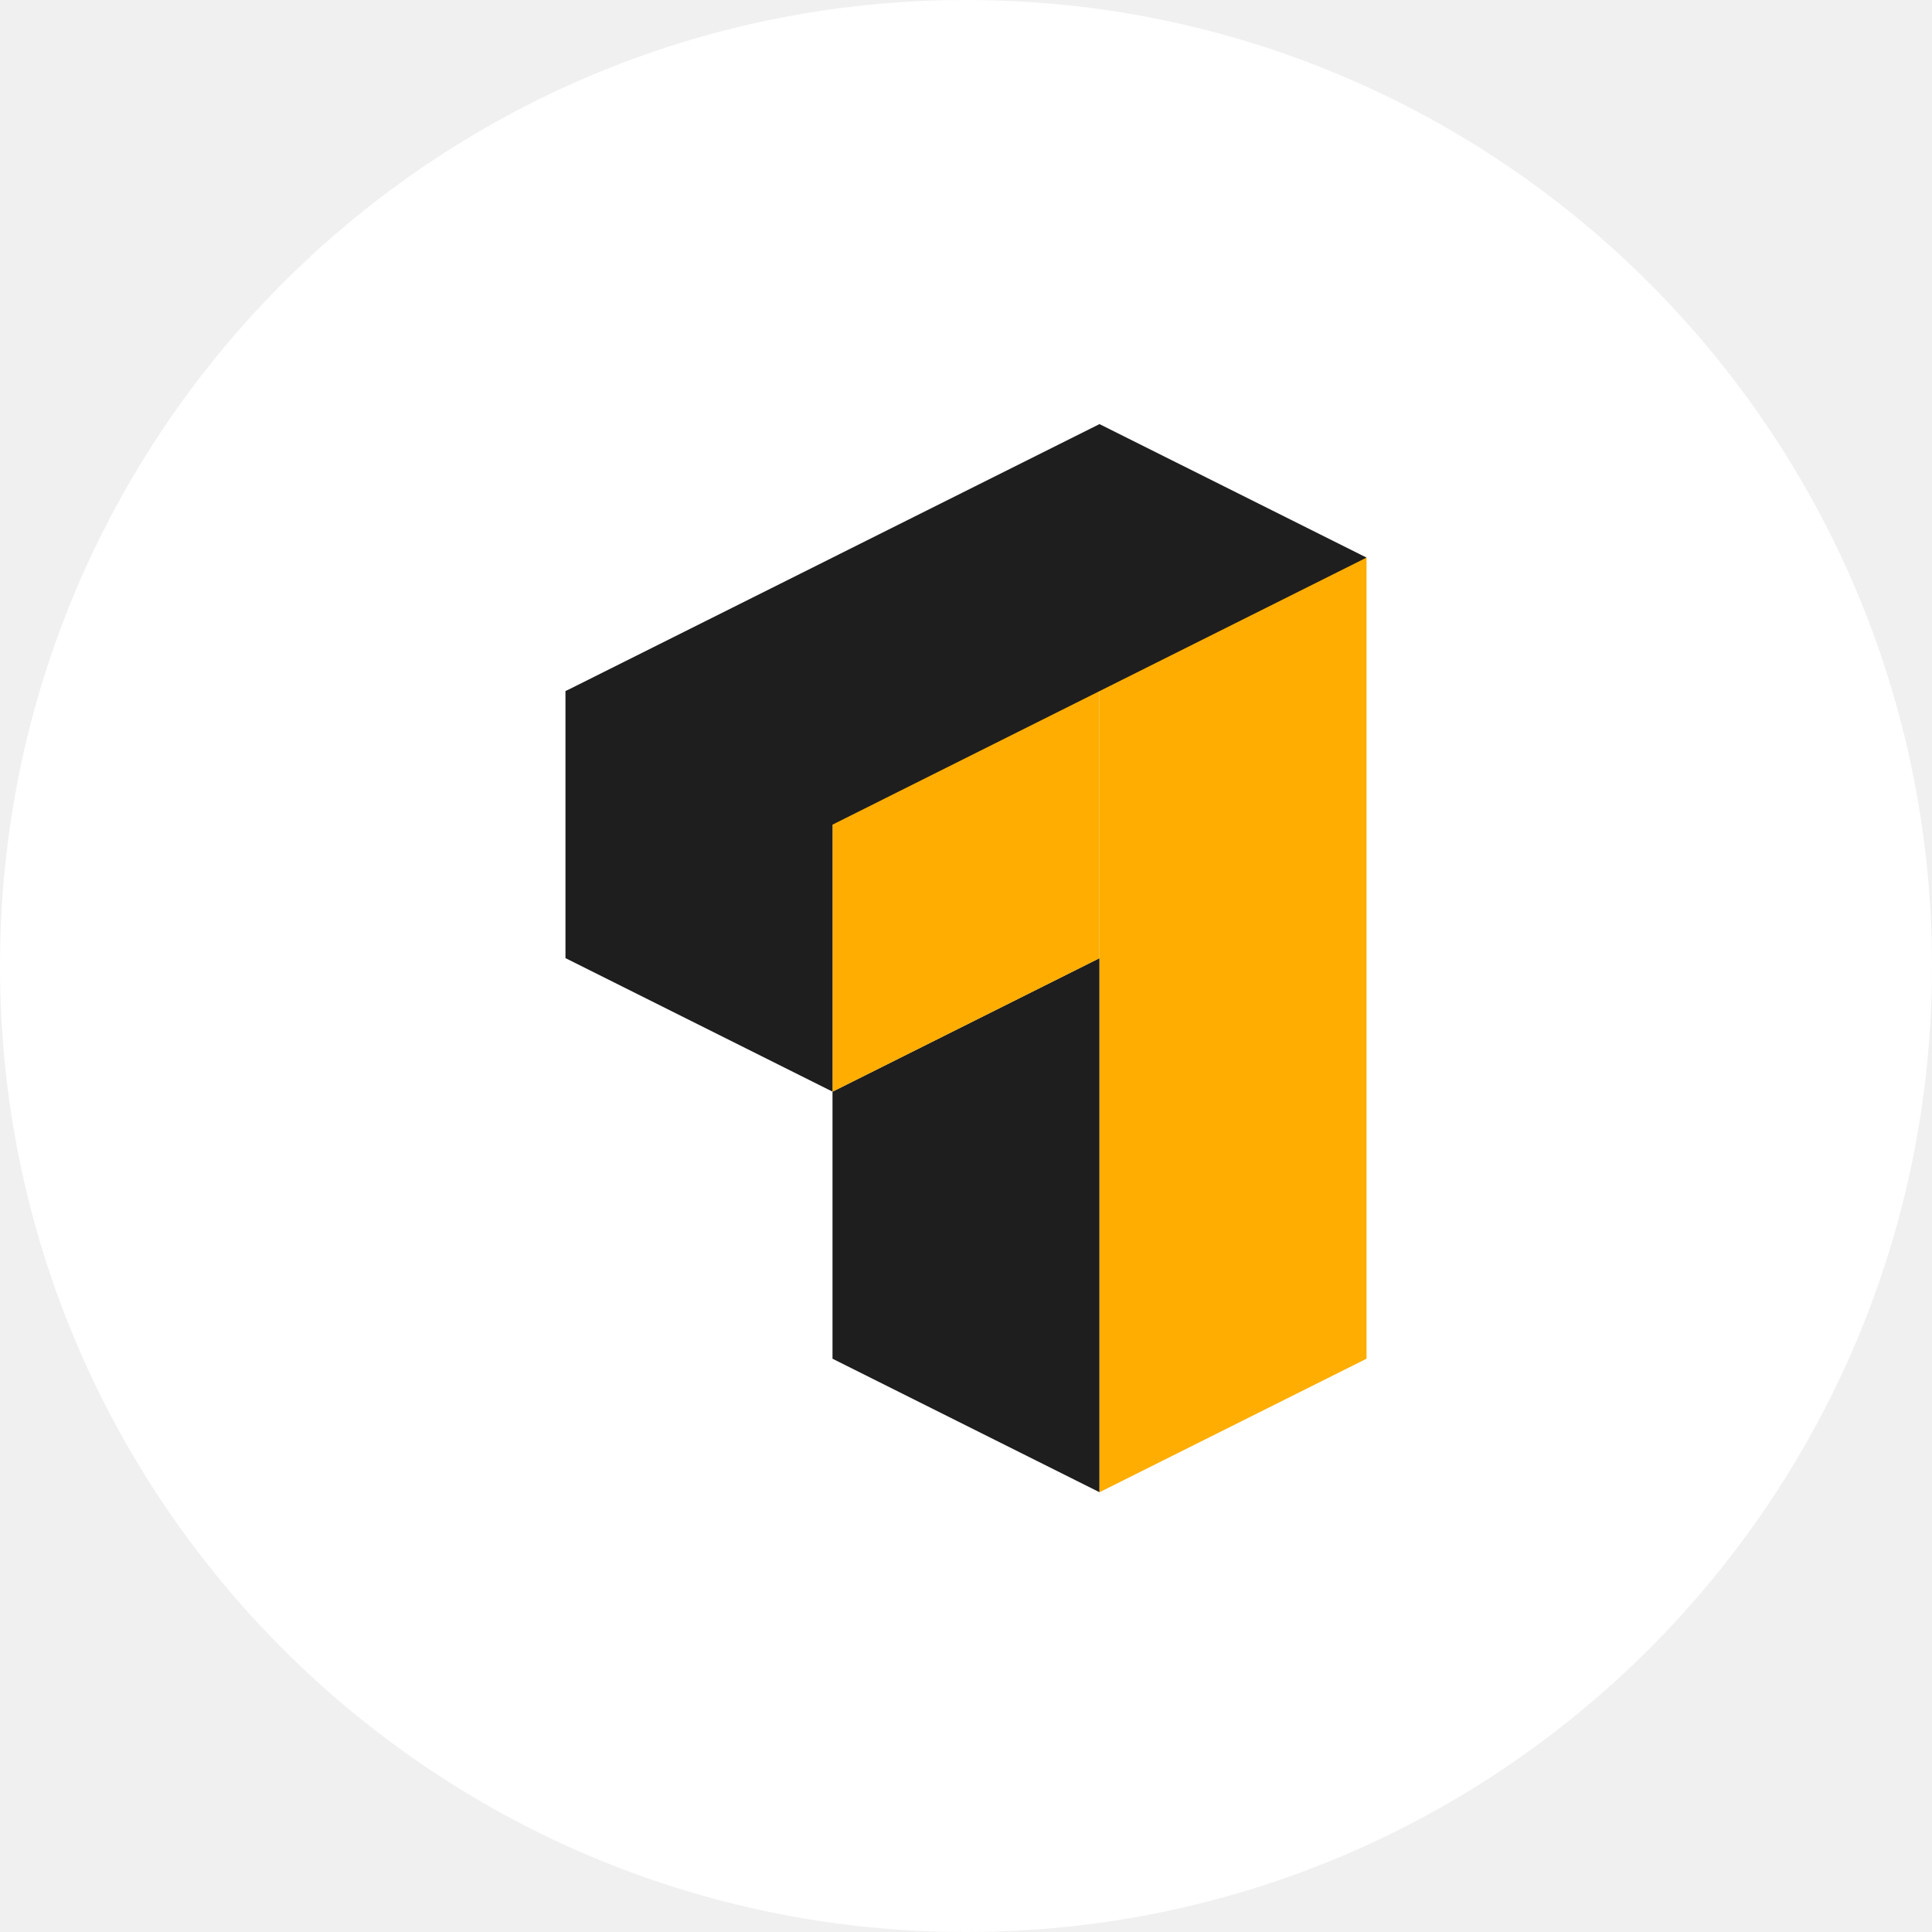
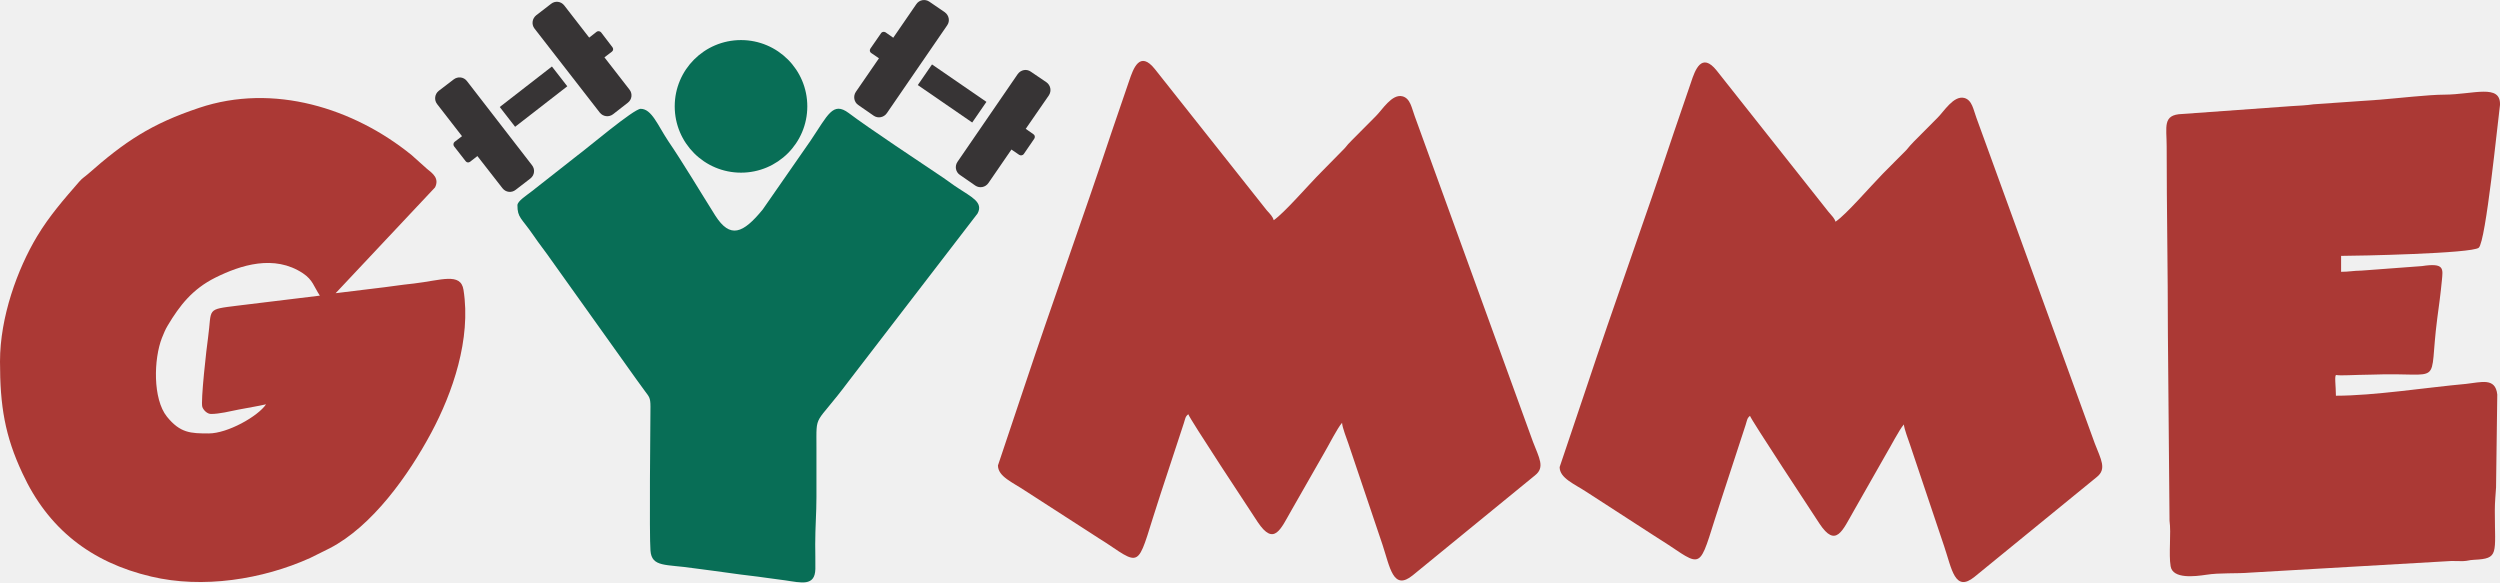
- <svg xmlns="http://www.w3.org/2000/svg" width="41" height="41" viewBox="0 0 41 41" fill="none">
-   <circle cx="20.5" cy="20.5" r="20.5" fill="white" />
-   <path d="M17.667 23.167L23.333 20.334V31.667L17.667 28.834V23.167Z" fill="#1E1E1E" />
-   <path d="M23.334 9.709L29 11.834V28.834L23.334 31.667V9.709Z" fill="#FFAD01" />
-   <path d="M17.667 12.542L23.333 13.25V20.334L17.667 23.167V12.542Z" fill="#FFAD01" />
-   <path d="M12 14.666L17.667 12.541V23.166L12 20.333V14.666Z" fill="#1E1E1E" />
-   <path d="M17.667 17.5L12 14.667L23.333 9L29 11.833L17.667 17.5Z" fill="#1E1E1E" />
+ <svg xmlns="http://www.w3.org/2000/svg" xml:space="preserve" width="186.196mm" height="43.378mm" version="1.1" style="shape-rendering:geometricPrecision; text-rendering:geometricPrecision; image-rendering:optimizeQuality; fill-rule:evenodd; clip-rule:evenodd" viewBox="0 0 18360 4277">
+   <defs>
+     <style type="text/css">
+    
+     .str0 {stroke:#086E56;stroke-width:19.721}
+     .fil1 {fill:#086E56}
+     .fil2 {fill:#373435}
+     .fil0 {fill:#AB3935}
+    
+   </style>
+   </defs>
+   <g id="Layer_x0020_1">
+     <path class="fil0" d="M17155 2906c0,-67 -13,-155 3,-152 38,6 108,-1 265,-3 537,-20 409,106 476,-411 13,-96 25,-184 34,-279 8,-86 22,-133 -146,-107l-442 33c-65,1 -94,9 -152,9l0 -117c115,0 962,-17 1011,-60 52,-44 139,-922 156,-1049 6,-157 -197,-76 -408,-75 -115,0 -348,27 -475,37l-488 34c-43,7 -120,11 -158,13l-806 58c-145,5 -113,93 -113,237 0,468 9,907 9,1376l12 1374c13,92 -7,245 8,334 15,96 180,75 261,63 102,-16 219,-7 326,-16l1471 -85c28,-1 58,1 86,1 45,-2 43,-8 85,-10 185,-9 152,-41 152,-361 0,-70 6,-115 9,-170l9 -683c-14,-126 -117,-90 -228,-78 -296,27 -678,87 -957,87z" />
+     <path class="fil0" d="M7329 3418c0,82 108,124 200,186l479 309c41,28 79,50 120,77 274,185 220,167 395,-362l171 -520c11,-33 10,-49 33,-66 7,30 453,706 509,791 122,183 169,52 252,-92l241 -422c28,-47 93,-176 127,-214 3,39 33,112 46,151l251 744c55,166 78,342 222,225l898 -734c75,-59 31,-127 -15,-247l-869 -2393c-21,-54 -30,-129 -90,-144 -77,-19 -148,100 -194,145l-175 176c-26,25 -32,34 -55,61l-173 176c-93,93 -270,299 -348,352 -7,-27 -24,-42 -52,-74l-820 -1035c-112,-141 -159,-4 -189,84l-128 374c-208,625 -437,1257 -645,1882l-191 570 0 0z" />
+     <path class="fil0" d="M1550 3040c61,0 142,-20 201,-32 71,-14 138,-24 203,-39 -60,89 -283,214 -421,214 -132,0 -209,-2 -307,-123 -105,-131 -97,-424 -37,-578 15,-36 24,-61 43,-92 87,-146 181,-267 349,-351 187,-93 433,-172 644,-32 73,49 79,96 124,164l-600 73c-241,30 -191,18 -221,235 -10,66 -56,473 -42,510 9,24 36,51 64,51l0 0zm-1550 -385c0,327 36,546 165,821 188,407 503,654 945,758 378,90 816,22 1167,-136l143 -71c314,-162 580,-537 747,-849 157,-293 294,-688 237,-1049 -20,-131 -166,-70 -365,-47 -97,10 -188,25 -287,36l-287 35 730 -777c33,-67 -18,-103 -59,-136l-114 -102c-423,-343 -1013,-530 -1560,-346 -353,118 -546,248 -815,485 -26,23 -42,30 -66,58 -113,130 -219,251 -309,401 -144,240 -272,592 -272,919l0 0z" />
+     <g id="_2146071220720">
+       <circle class="fil1 str0" cx="5442" cy="781" r="477" />
+       <path class="fil1" d="M3800 1507c0,93 29,92 118,222 42,62 85,115 128,177l627 879c24,32 41,56 64,88 29,40 40,45 40,112 -1,121 -9,949 0,1058 9,125 113,99 319,130 95,13 174,22 269,36 94,14 174,21 268,35 49,7 86,11 134,18 117,17 218,46 221,-83 1,-60 -1,-121 -1,-181 0,-128 9,-228 9,-349 0,-120 0,-239 0,-359 0,-267 -18,-150 236,-490l947 -1232c45,-82 -44,-121 -143,-187 -38,-24 -69,-49 -106,-74 -177,-119 -550,-366 -697,-477 -117,-87 -152,13 -281,204l-351 505c-145,177 -239,215 -348,44 -114,-181 -235,-385 -346,-548 -77,-116 -121,-236 -202,-236 -51,0 -395,292 -464,342l-336 264c-38,30 -105,72 -105,102l0 0z" />
+       <g>
+         <path class="fil2" d="M7590 986l-57 -40 170 -246c21,-32 13,-74 -18,-96l-115 -78c-31,-22 -73,-14 -96,18l-442 644c-22,32 -14,75 17,96l114 79c31,21 74,13 96,-19l169 -246 57 39c11,7 26,4 33,-5l78 -114c7,-11 4,-26 -6,-32l0 0z" />
+         <path class="fil2" d="M6939 90l-114 -78c-31,-21 -74,-14 -96,19l-169 246 -57 -40c-11,-6 -26,-4 -32,6l-79 114c-7,11 -5,25 6,32l57 39 -170 247c-21,32 -13,75 18,96l114 79c31,21 74,13 96,-19l443 -645c22,-31 14,-73 -17,-96l0 0z" />
+         <rect class="fil2" transform="matrix(0.0965031 0.0663877 -0.0503823 0.0732373 6844.63 473.006)" width="4141" height="2070" />
+       </g>
+       <g>
+         <path class="fil2" d="M3338 1042l55 -42 -183 -236c-23,-30 -18,-73 12,-97l110 -84c30,-23 73,-19 97,12l478 618c24,30 19,73 -11,97l-109 84c-30,24 -73,19 -97,-12l-184 -236 -54 42c-11,8 -24,6 -32,-4l-85 -109c-8,-10 -6,-25 3,-33l0 0z" />
+         <path class="fil2" d="M3938 112l109 -84c30,-24 73,-19 97,12l183 236 55 -43c9,-7 24,-5 32,4l84 110c8,10 6,25 -4,32l-55 42 184 237c24,30 18,73 -12,96l-109 85c-30,23 -73,18 -97,-12l-480 -618c-23,-30 -17,-73 13,-97l0 0z" />
+         <rect class="fil2" transform="matrix(-0.0925306 0.0718209 0.0545057 0.0702226 4053.33 488.204)" width="4141" height="2070" />
+       </g>
+     </g>
+     <path class="fil0" d="M11454 3430c0,82 109,124 201,185l479 310c42,28 78,49 120,77 274,184 219,167 396,-362l170 -520c11,-34 10,-49 32,-66 8,29 454,705 510,791 121,183 169,51 252,-93l240 -422c29,-47 94,-175 128,-213 4,39 33,111 46,151l250 744c56,165 78,342 223,224l898 -733c74,-59 31,-128 -15,-247l-870 -2393c-21,-55 -30,-129 -89,-144 -78,-19 -149,100 -195,145l-174 175c-26,26 -32,35 -55,62l-174 175c-92,94 -269,300 -347,352 -8,-26 -25,-41 -52,-73l-820 -1036c-112,-141 -160,-3 -189,85l-128 374c-208,625 -437,1256 -645,1882l-192 570 0 0z" />
+   </g>
</svg>
